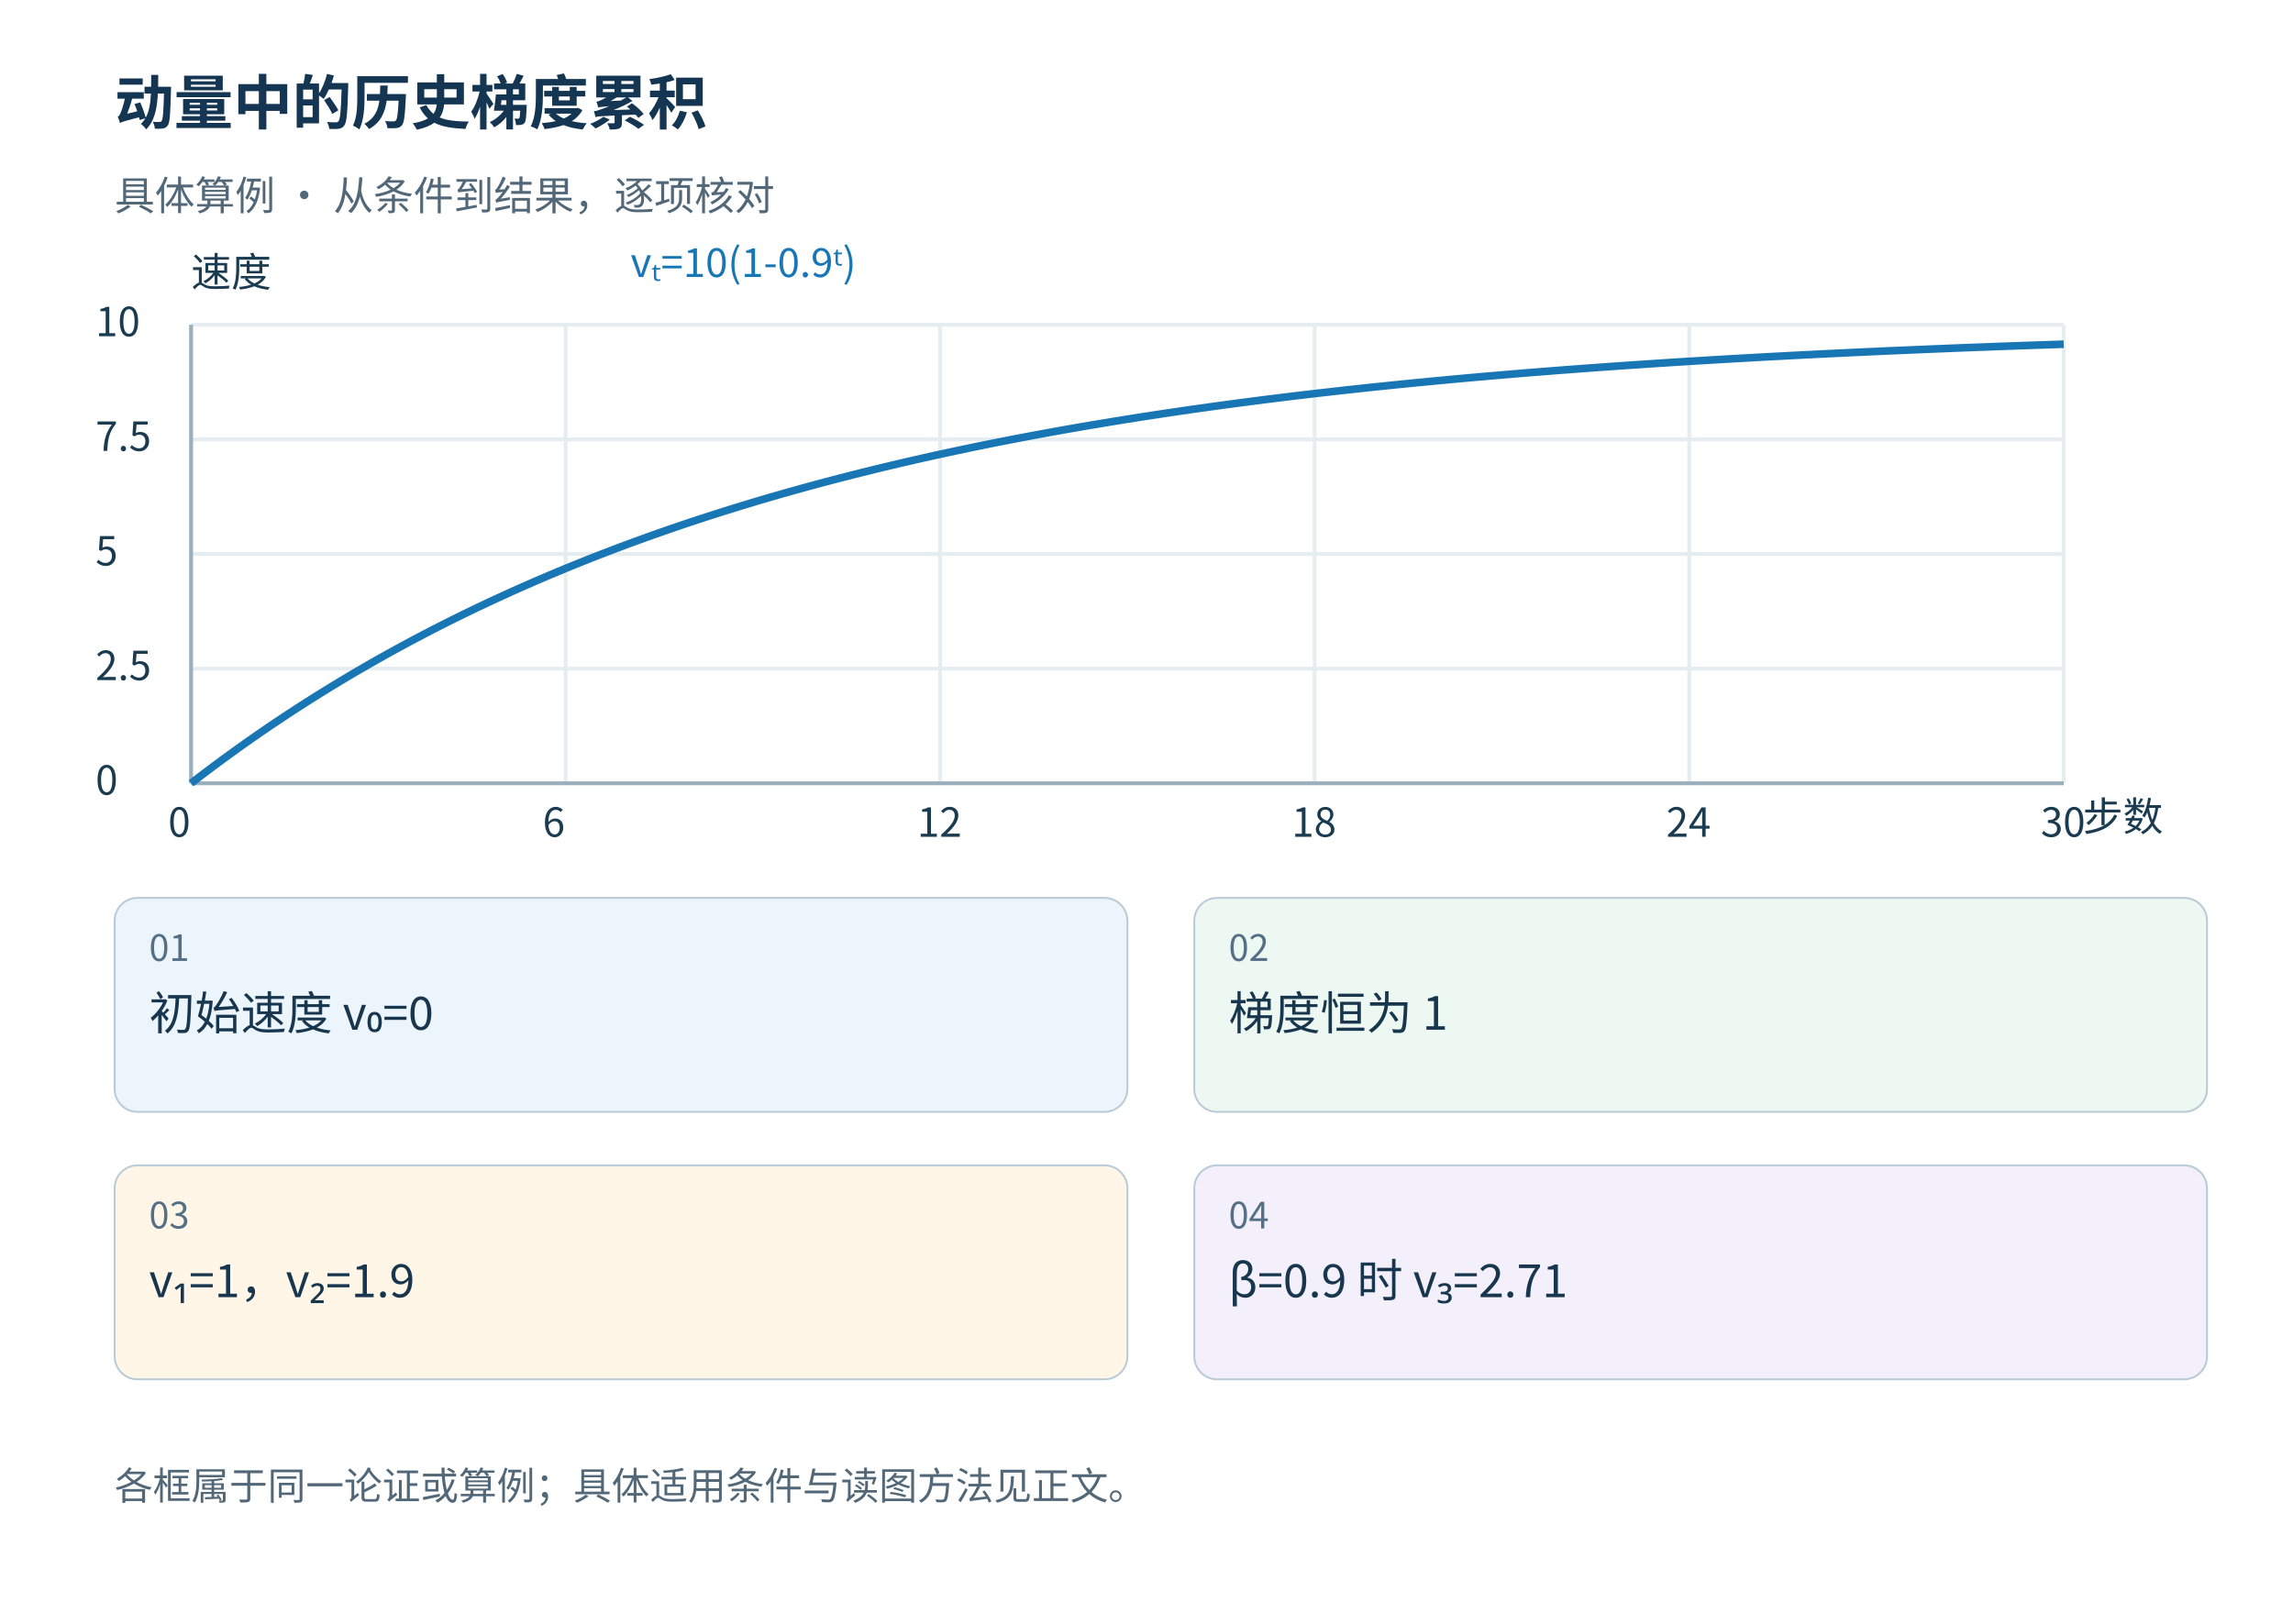
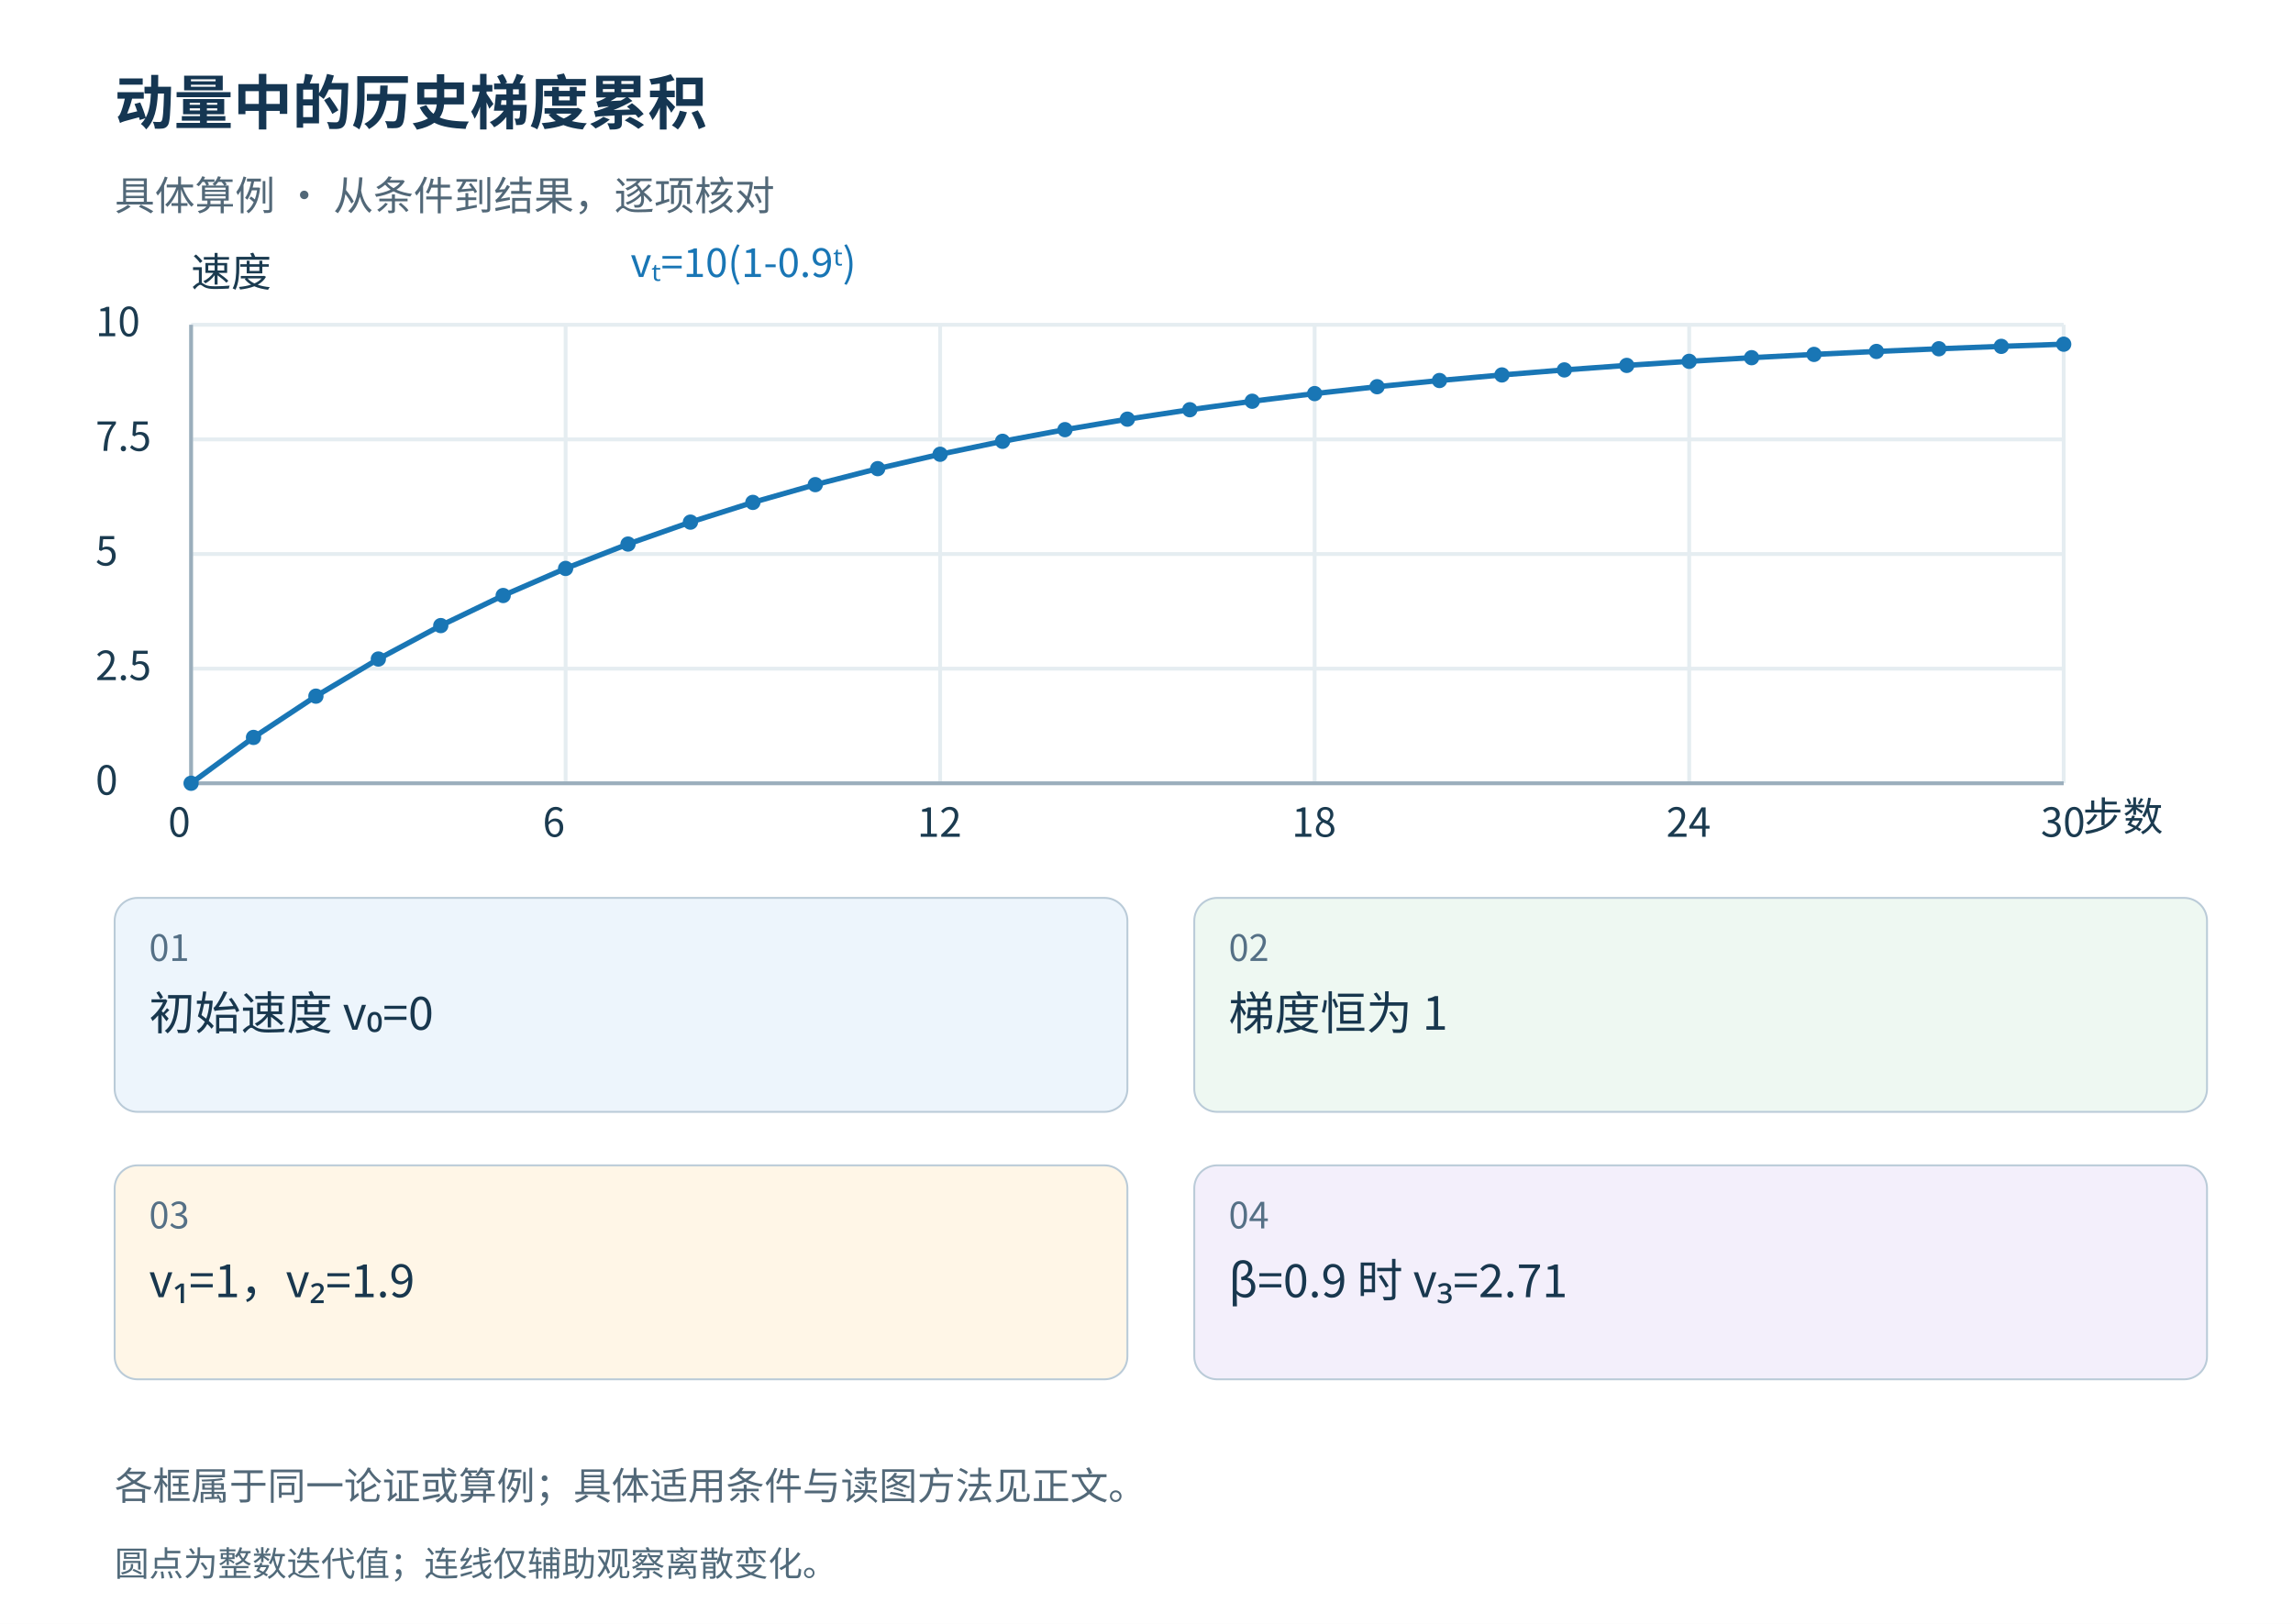
<svg xmlns="http://www.w3.org/2000/svg" width="1200" height="850" viewBox="0 0 1200 850" role="img">
  <rect width="1200" height="850" fill="#fff" />
  <g font-family="Microsoft YaHei, Noto Sans CJK SC, sans-serif">
    <text x="60" y="65" font-size="31" font-weight="bold" fill="#153652">动量中的历史梯度累积</text>
    <text x="60" y="110" font-size="21" fill="#526878">具体算例 · 从条件到结果，逐项核对</text>
    <rect x="60" y="470" width="530" height="112" rx="12" fill="#edf5fc" stroke="#bacbd8" />
    <text x="78" y="503" font-size="19" fill="#557086">01</text>
    <text x="78" y="539" font-size="24" fill="#18374e">初始速度 v₀=0</text>
    <rect x="625" y="470" width="530" height="112" rx="12" fill="#eef8f2" stroke="#bacbd8" />
    <text x="643" y="503" font-size="19" fill="#557086">02</text>
    <text x="643" y="539" font-size="24" fill="#18374e">梯度恒为 1</text>
    <rect x="60" y="610" width="530" height="112" rx="12" fill="#fff6e7" stroke="#bacbd8" />
    <text x="78" y="643" font-size="19" fill="#557086">03</text>
    <text x="78" y="679" font-size="24" fill="#18374e">v₁=1，v₂=1.9</text>
    <rect x="625" y="610" width="530" height="112" rx="12" fill="#f3effb" stroke="#bacbd8" />
    <text x="643" y="643" font-size="19" fill="#557086">04</text>
    <text x="643" y="679" font-size="24" fill="#18374e">β=0.9 时 v₃=2.71</text>
    <text x="60" y="785" font-size="20" fill="#526878">各框属于同一论证或算例；具体适用条件与读图方法见正文。</text>
    <line x1="100.0" y1="170" x2="100.0" y2="410" stroke="#e5edf1" stroke-width="2" />
    <text x="88.0" y="438" fill="#1b3b50" font-size="21">0</text>
    <line x1="296.0" y1="170" x2="296.0" y2="410" stroke="#e5edf1" stroke-width="2" />
    <text x="284.0" y="438" fill="#1b3b50" font-size="21">6</text>
    <line x1="492.0" y1="170" x2="492.0" y2="410" stroke="#e5edf1" stroke-width="2" />
    <text x="480.0" y="438" fill="#1b3b50" font-size="21">12</text>
    <line x1="688.0" y1="170" x2="688.0" y2="410" stroke="#e5edf1" stroke-width="2" />
    <text x="676.0" y="438" fill="#1b3b50" font-size="21">18</text>
    <line x1="884.0" y1="170" x2="884.0" y2="410" stroke="#e5edf1" stroke-width="2" />
    <text x="872.0" y="438" fill="#1b3b50" font-size="21">24</text>
    <line x1="1080.0" y1="170" x2="1080.0" y2="410" stroke="#e5edf1" stroke-width="2" />
    <text x="1068.0" y="438" fill="#1b3b50" font-size="21">30</text>
    <line x1="100" y1="410.0" x2="1080" y2="410.0" stroke="#e5edf1" stroke-width="2" />
    <text x="50" y="416.0" fill="#1b3b50" font-size="21">0</text>
    <line x1="100" y1="350.0" x2="1080" y2="350.0" stroke="#e5edf1" stroke-width="2" />
    <text x="50" y="356.0" fill="#1b3b50" font-size="21">2.5</text>
    <line x1="100" y1="290.0" x2="1080" y2="290.0" stroke="#e5edf1" stroke-width="2" />
    <text x="50" y="296.0" fill="#1b3b50" font-size="21">5</text>
    <line x1="100" y1="230.0" x2="1080" y2="230.0" stroke="#e5edf1" stroke-width="2" />
    <text x="50" y="236.0" fill="#1b3b50" font-size="21">7.5</text>
    <line x1="100" y1="170.0" x2="1080" y2="170.0" stroke="#e5edf1" stroke-width="2" />
    <text x="50" y="176.0" fill="#1b3b50" font-size="21">10</text>
    <line x1="100" y1="410" x2="1080" y2="410" stroke="#9baebc" stroke-width="2" />
    <line x1="100" y1="170" x2="100" y2="410" stroke="#9baebc" stroke-width="2" />
    <text x="1090" y="435" fill="#1b3b50" font-size="21">步数</text>
    <text x="100" y="150" fill="#1b3b50" font-size="21">速度</text>
-     <polyline points="100.00,410.00 104.08,406.86 108.17,403.76 112.25,400.70 116.33,397.68 120.42,394.71 124.50,391.77 128.58,388.86 132.67,386.00 136.75,383.17 140.83,380.38 144.92,377.63 149.00,374.92 153.08,372.23 157.17,369.59 161.25,366.98 165.33,364.40 169.42,361.86 173.50,359.35 177.58,356.87 181.67,354.42 185.75,352.01 189.83,349.63 193.92,347.28 198.00,344.96 202.08,342.67 206.17,340.41 210.25,338.18 214.33,335.98 218.42,333.81 222.50,331.67 226.58,329.55 230.67,327.46 234.75,325.40 238.83,323.37 242.92,321.36 247.00,319.38 251.08,317.43 255.17,315.50 259.25,313.60 263.33,311.72 267.42,309.86 271.50,308.03 275.58,306.23 279.67,304.45 283.75,302.69 287.83,300.95 291.92,299.24 296.00,297.55 300.08,295.88 304.17,294.23 308.25,292.60 312.33,291.00 316.42,289.42 320.50,287.86 324.58,286.31 328.67,284.79 332.75,283.29 336.83,281.81 340.92,280.34 345.00,278.90 349.08,277.48 353.17,276.07 357.25,274.68 361.33,273.31 365.42,271.96 369.50,270.63 373.58,269.31 377.67,268.01 381.75,266.73 385.83,265.46 389.92,264.21 394.00,262.98 398.08,261.76 402.17,260.56 406.25,259.38 410.33,258.21 414.42,257.06 418.50,255.92 422.58,254.79 426.67,253.68 430.75,252.59 434.83,251.51 438.92,250.44 443.00,249.39 447.08,248.35 451.17,247.32 455.25,246.31 459.33,245.31 463.42,244.33 467.50,243.36 471.58,242.40 475.67,241.45 479.75,240.51 483.83,239.59 487.92,238.68 492.00,237.78 496.08,236.90 500.17,236.02 504.25,235.16 508.33,234.30 512.42,233.46 516.50,232.63 520.58,231.81 524.67,231.00 528.75,230.21 532.83,229.42 536.92,228.64 541.00,227.87 545.08,227.12 549.17,226.37 553.25,225.63 557.33,224.90 561.42,224.19 565.50,223.48 569.58,222.78 573.67,222.09 577.75,221.41 581.83,220.73 585.92,220.07 590.00,219.41 594.08,218.77 598.17,218.13 602.25,217.50 606.33,216.88 610.42,216.26 614.50,215.66 618.58,215.06 622.67,214.47 626.75,213.89 630.83,213.32 634.92,212.75 639.00,212.19 643.08,211.64 647.17,211.09 651.25,210.56 655.33,210.03 659.42,209.50 663.50,208.98 667.58,208.47 671.67,207.97 675.75,207.47 679.83,206.98 683.92,206.50 688.00,206.02 692.08,205.55 696.17,205.09 700.25,204.63 704.33,204.17 708.42,203.73 712.50,203.29 716.58,202.85 720.67,202.42 724.75,202.00 728.83,201.58 732.92,201.16 737.00,200.76 741.08,200.35 745.17,199.96 749.25,199.57 753.33,199.18 757.42,198.80 761.50,198.42 765.58,198.05 769.67,197.68 773.75,197.32 777.83,196.96 781.92,196.61 786.00,196.26 790.08,195.92 794.17,195.58 798.25,195.24 802.33,194.91 806.42,194.59 810.50,194.27 814.58,193.95 818.67,193.63 822.75,193.33 826.83,193.02 830.92,192.72 835.00,192.42 839.08,192.13 843.17,191.84 847.25,191.55 851.33,191.27 855.42,190.99 859.50,190.72 863.58,190.45 867.67,190.18 871.75,189.92 875.83,189.65 879.92,189.40 884.00,189.14 888.08,188.89 892.17,188.65 896.25,188.40 900.33,188.16 904.42,187.92 908.50,187.69 912.58,187.46 916.67,187.23 920.75,187.00 924.83,186.78 928.92,186.56 933.00,186.35 937.08,186.13 941.17,185.92 945.25,185.71 949.33,185.51 953.42,185.30 957.50,185.10 961.58,184.91 965.67,184.71 969.75,184.52 973.83,184.33 977.92,184.14 982.00,183.96 986.08,183.77 990.17,183.59 994.25,183.42 998.33,183.24 1002.42,183.07 1006.50,182.90 1010.58,182.73 1014.67,182.56 1018.75,182.40 1022.83,182.23 1026.92,182.07 1031.00,181.92 1035.08,181.76 1039.17,181.61 1043.25,181.45 1047.33,181.30 1051.42,181.16 1055.50,181.01 1059.58,180.87 1063.67,180.72 1067.75,180.58 1071.83,180.45 1075.92,180.31 1080.00,180.17" fill="none" stroke="#1976b5" stroke-width="4" />
+     <polyline points="100.00,410.00 132.67,386.00 165.33,364.40 198.00,344.96 230.67,327.46 263.33,311.72 296.00,297.55 328.67,284.79 361.33,273.31 394.00,262.98 426.67,253.68 459.33,245.31 492.00,237.78 524.67,231.00 557.33,224.90 590.00,219.41 622.67,214.47 655.33,210.03 688.00,206.02 720.67,202.42 753.33,199.18 786.00,196.26 818.67,193.63 851.33,191.27 884.00,189.14 916.67,187.23 949.33,185.51 982.00,183.96 1014.67,182.56 1047.33,181.30 1080.00,180.17" fill="none" stroke="#1976b5" stroke-width="2.8" />
+     <circle cx="100.00" cy="410.00" r="4" fill="#1976b5" />
+     <circle cx="132.67" cy="386.00" r="4" fill="#1976b5" />
+     <circle cx="165.33" cy="364.40" r="4" fill="#1976b5" />
+     <circle cx="198.00" cy="344.96" r="4" fill="#1976b5" />
+     <circle cx="230.67" cy="327.46" r="4" fill="#1976b5" />
+     <circle cx="263.33" cy="311.72" r="4" fill="#1976b5" />
+     <circle cx="296.00" cy="297.55" r="4" fill="#1976b5" />
+     <circle cx="328.67" cy="284.79" r="4" fill="#1976b5" />
+     <circle cx="361.33" cy="273.31" r="4" fill="#1976b5" />
+     <circle cx="394.00" cy="262.98" r="4" fill="#1976b5" />
+     <circle cx="426.67" cy="253.68" r="4" fill="#1976b5" />
+     <circle cx="459.33" cy="245.31" r="4" fill="#1976b5" />
+     <circle cx="492.00" cy="237.78" r="4" fill="#1976b5" />
+     <circle cx="524.67" cy="231.00" r="4" fill="#1976b5" />
+     <circle cx="557.33" cy="224.90" r="4" fill="#1976b5" />
+     <circle cx="590.00" cy="219.41" r="4" fill="#1976b5" />
+     <circle cx="622.67" cy="214.47" r="4" fill="#1976b5" />
+     <circle cx="655.33" cy="210.03" r="4" fill="#1976b5" />
+     <circle cx="688.00" cy="206.02" r="4" fill="#1976b5" />
+     <circle cx="720.67" cy="202.42" r="4" fill="#1976b5" />
+     <circle cx="753.33" cy="199.18" r="4" fill="#1976b5" />
+     <circle cx="786.00" cy="196.26" r="4" fill="#1976b5" />
+     <circle cx="818.67" cy="193.63" r="4" fill="#1976b5" />
+     <circle cx="851.33" cy="191.27" r="4" fill="#1976b5" />
+     <circle cx="884.00" cy="189.14" r="4" fill="#1976b5" />
+     <circle cx="916.67" cy="187.23" r="4" fill="#1976b5" />
+     <circle cx="949.33" cy="185.51" r="4" fill="#1976b5" />
+     <circle cx="982.00" cy="183.96" r="4" fill="#1976b5" />
+     <circle cx="1014.67" cy="182.56" r="4" fill="#1976b5" />
+     <circle cx="1047.33" cy="181.30" r="4" fill="#1976b5" />
+     <circle cx="1080.00" cy="180.17" r="4" fill="#1976b5" />
    <text x="330" y="145" fill="#1976b5" font-size="21">vₜ=10(1-0.9ᵗ)</text>
+     <text x="60" y="825" font-size="18" fill="#516a7a">圆点为整数迭代值；连线仅辅助观察离散变化。</text>
  </g>
</svg>
